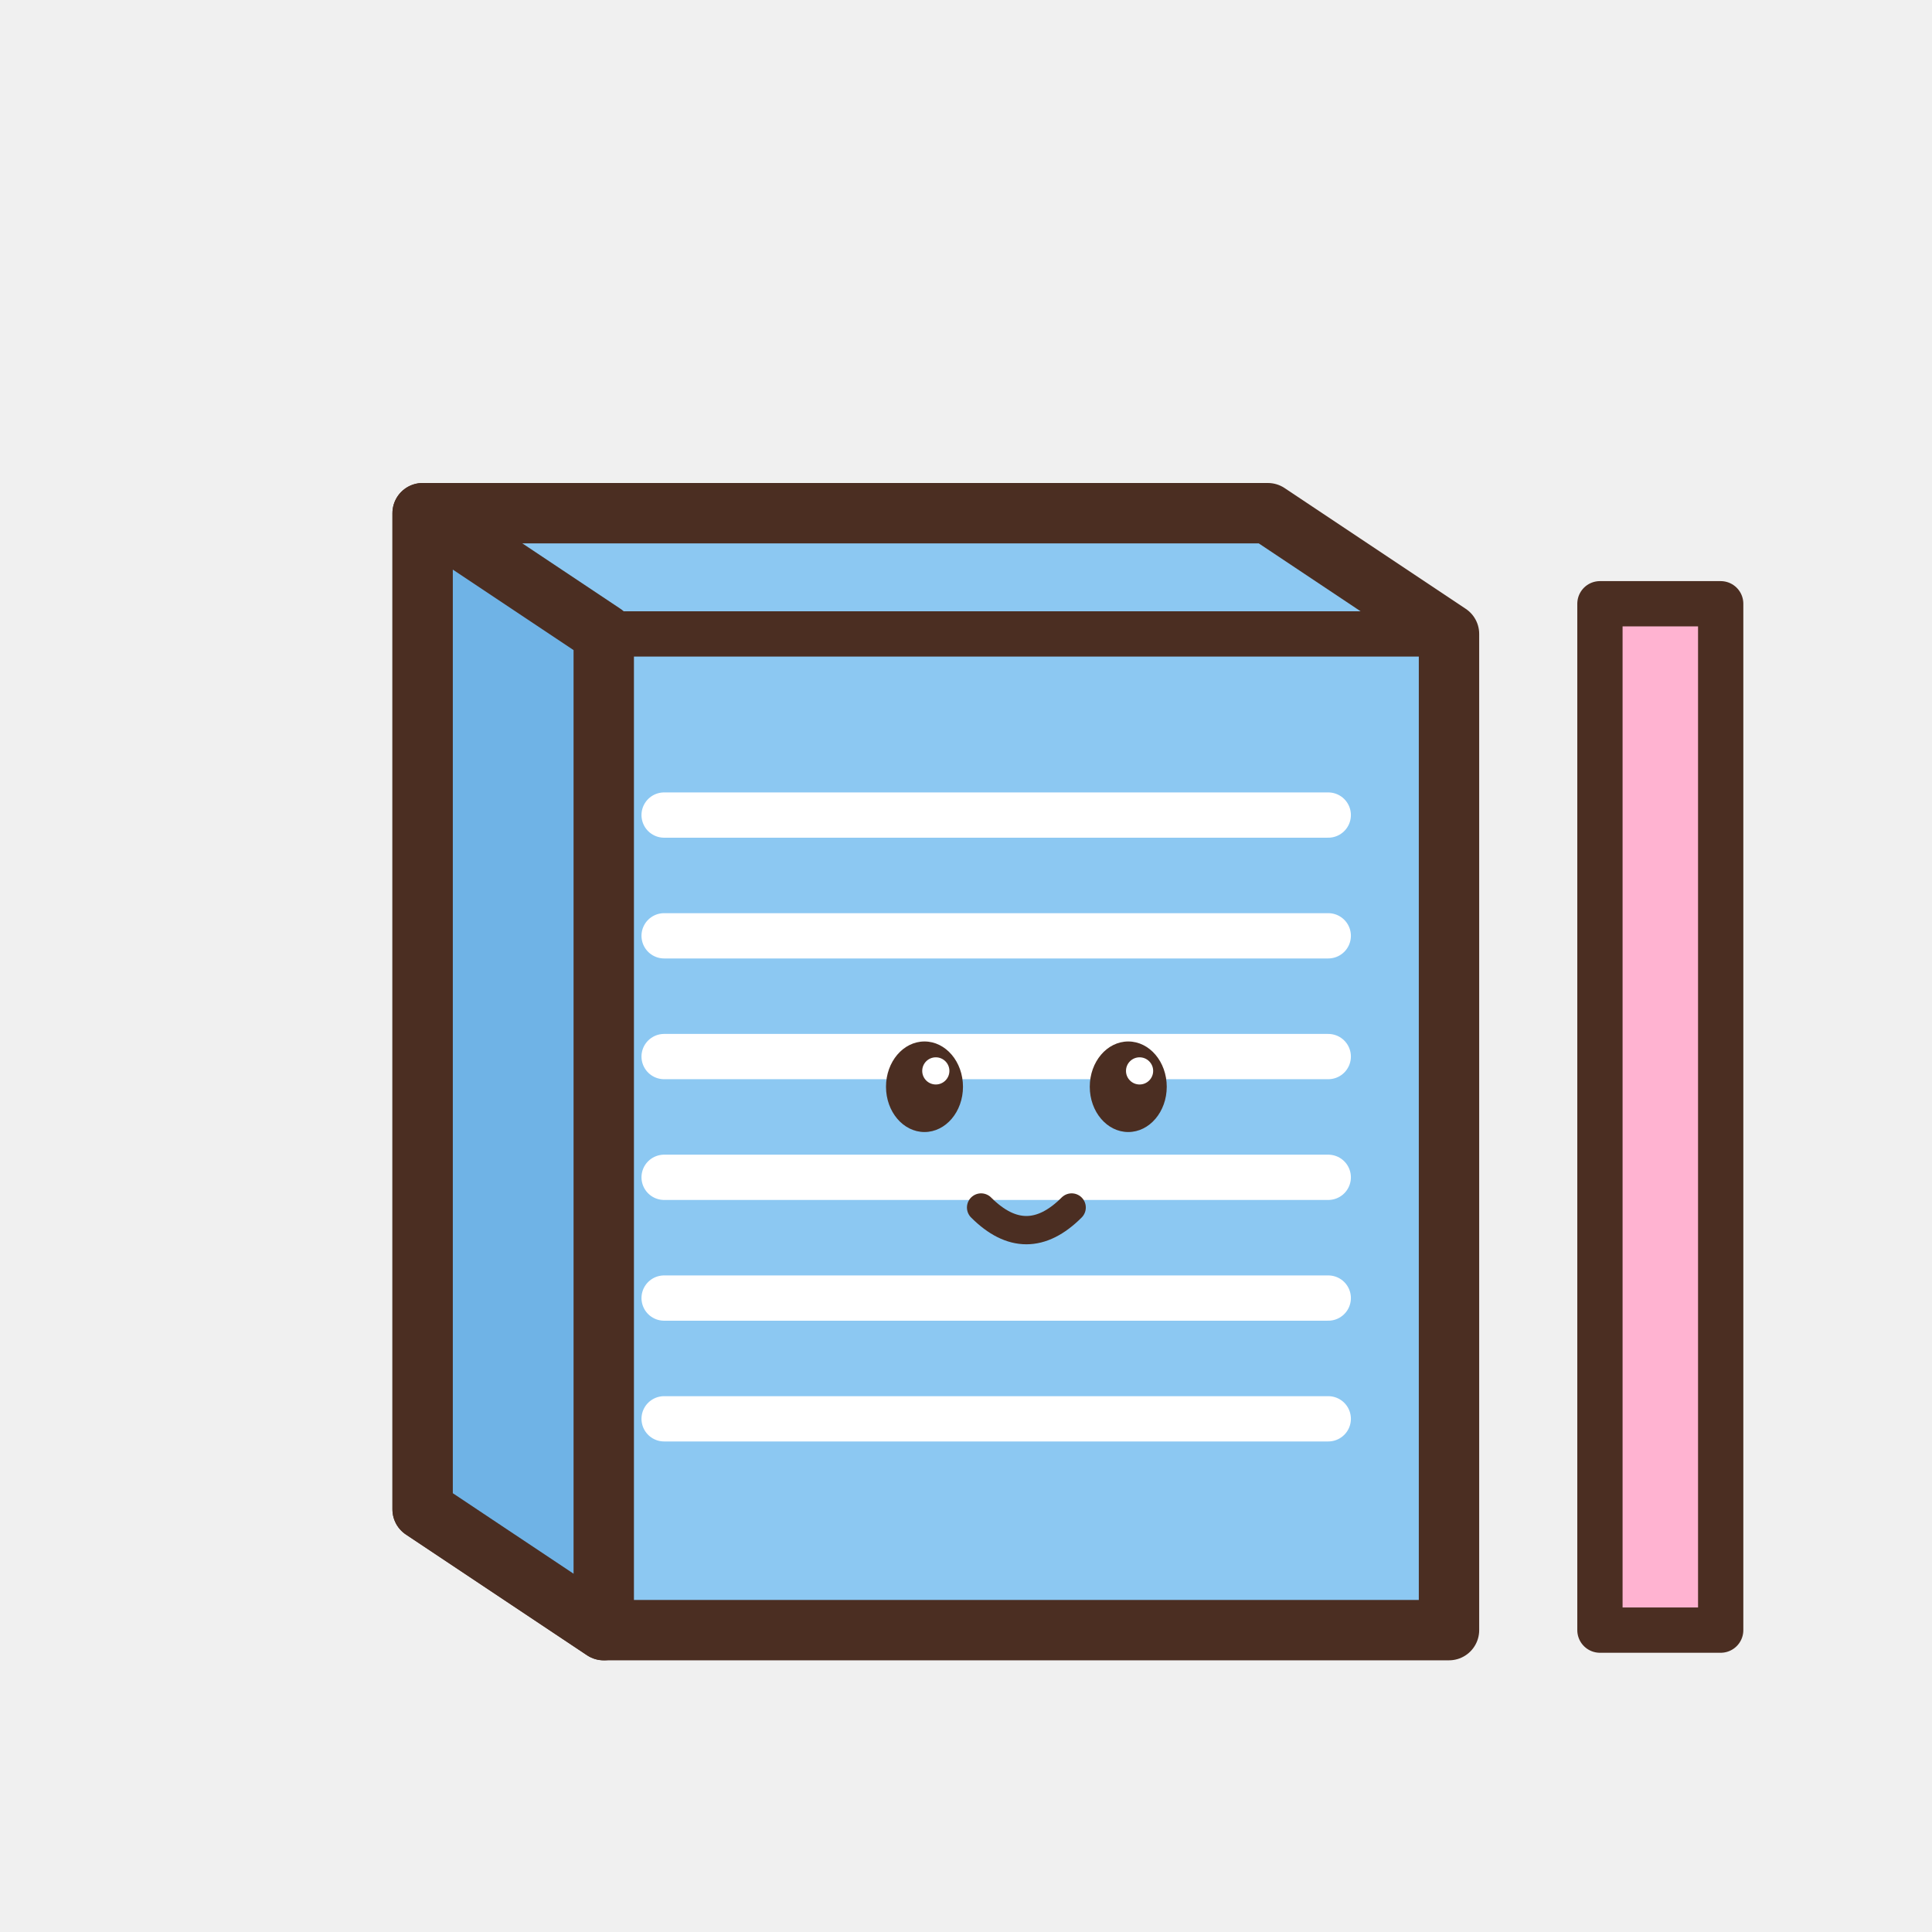
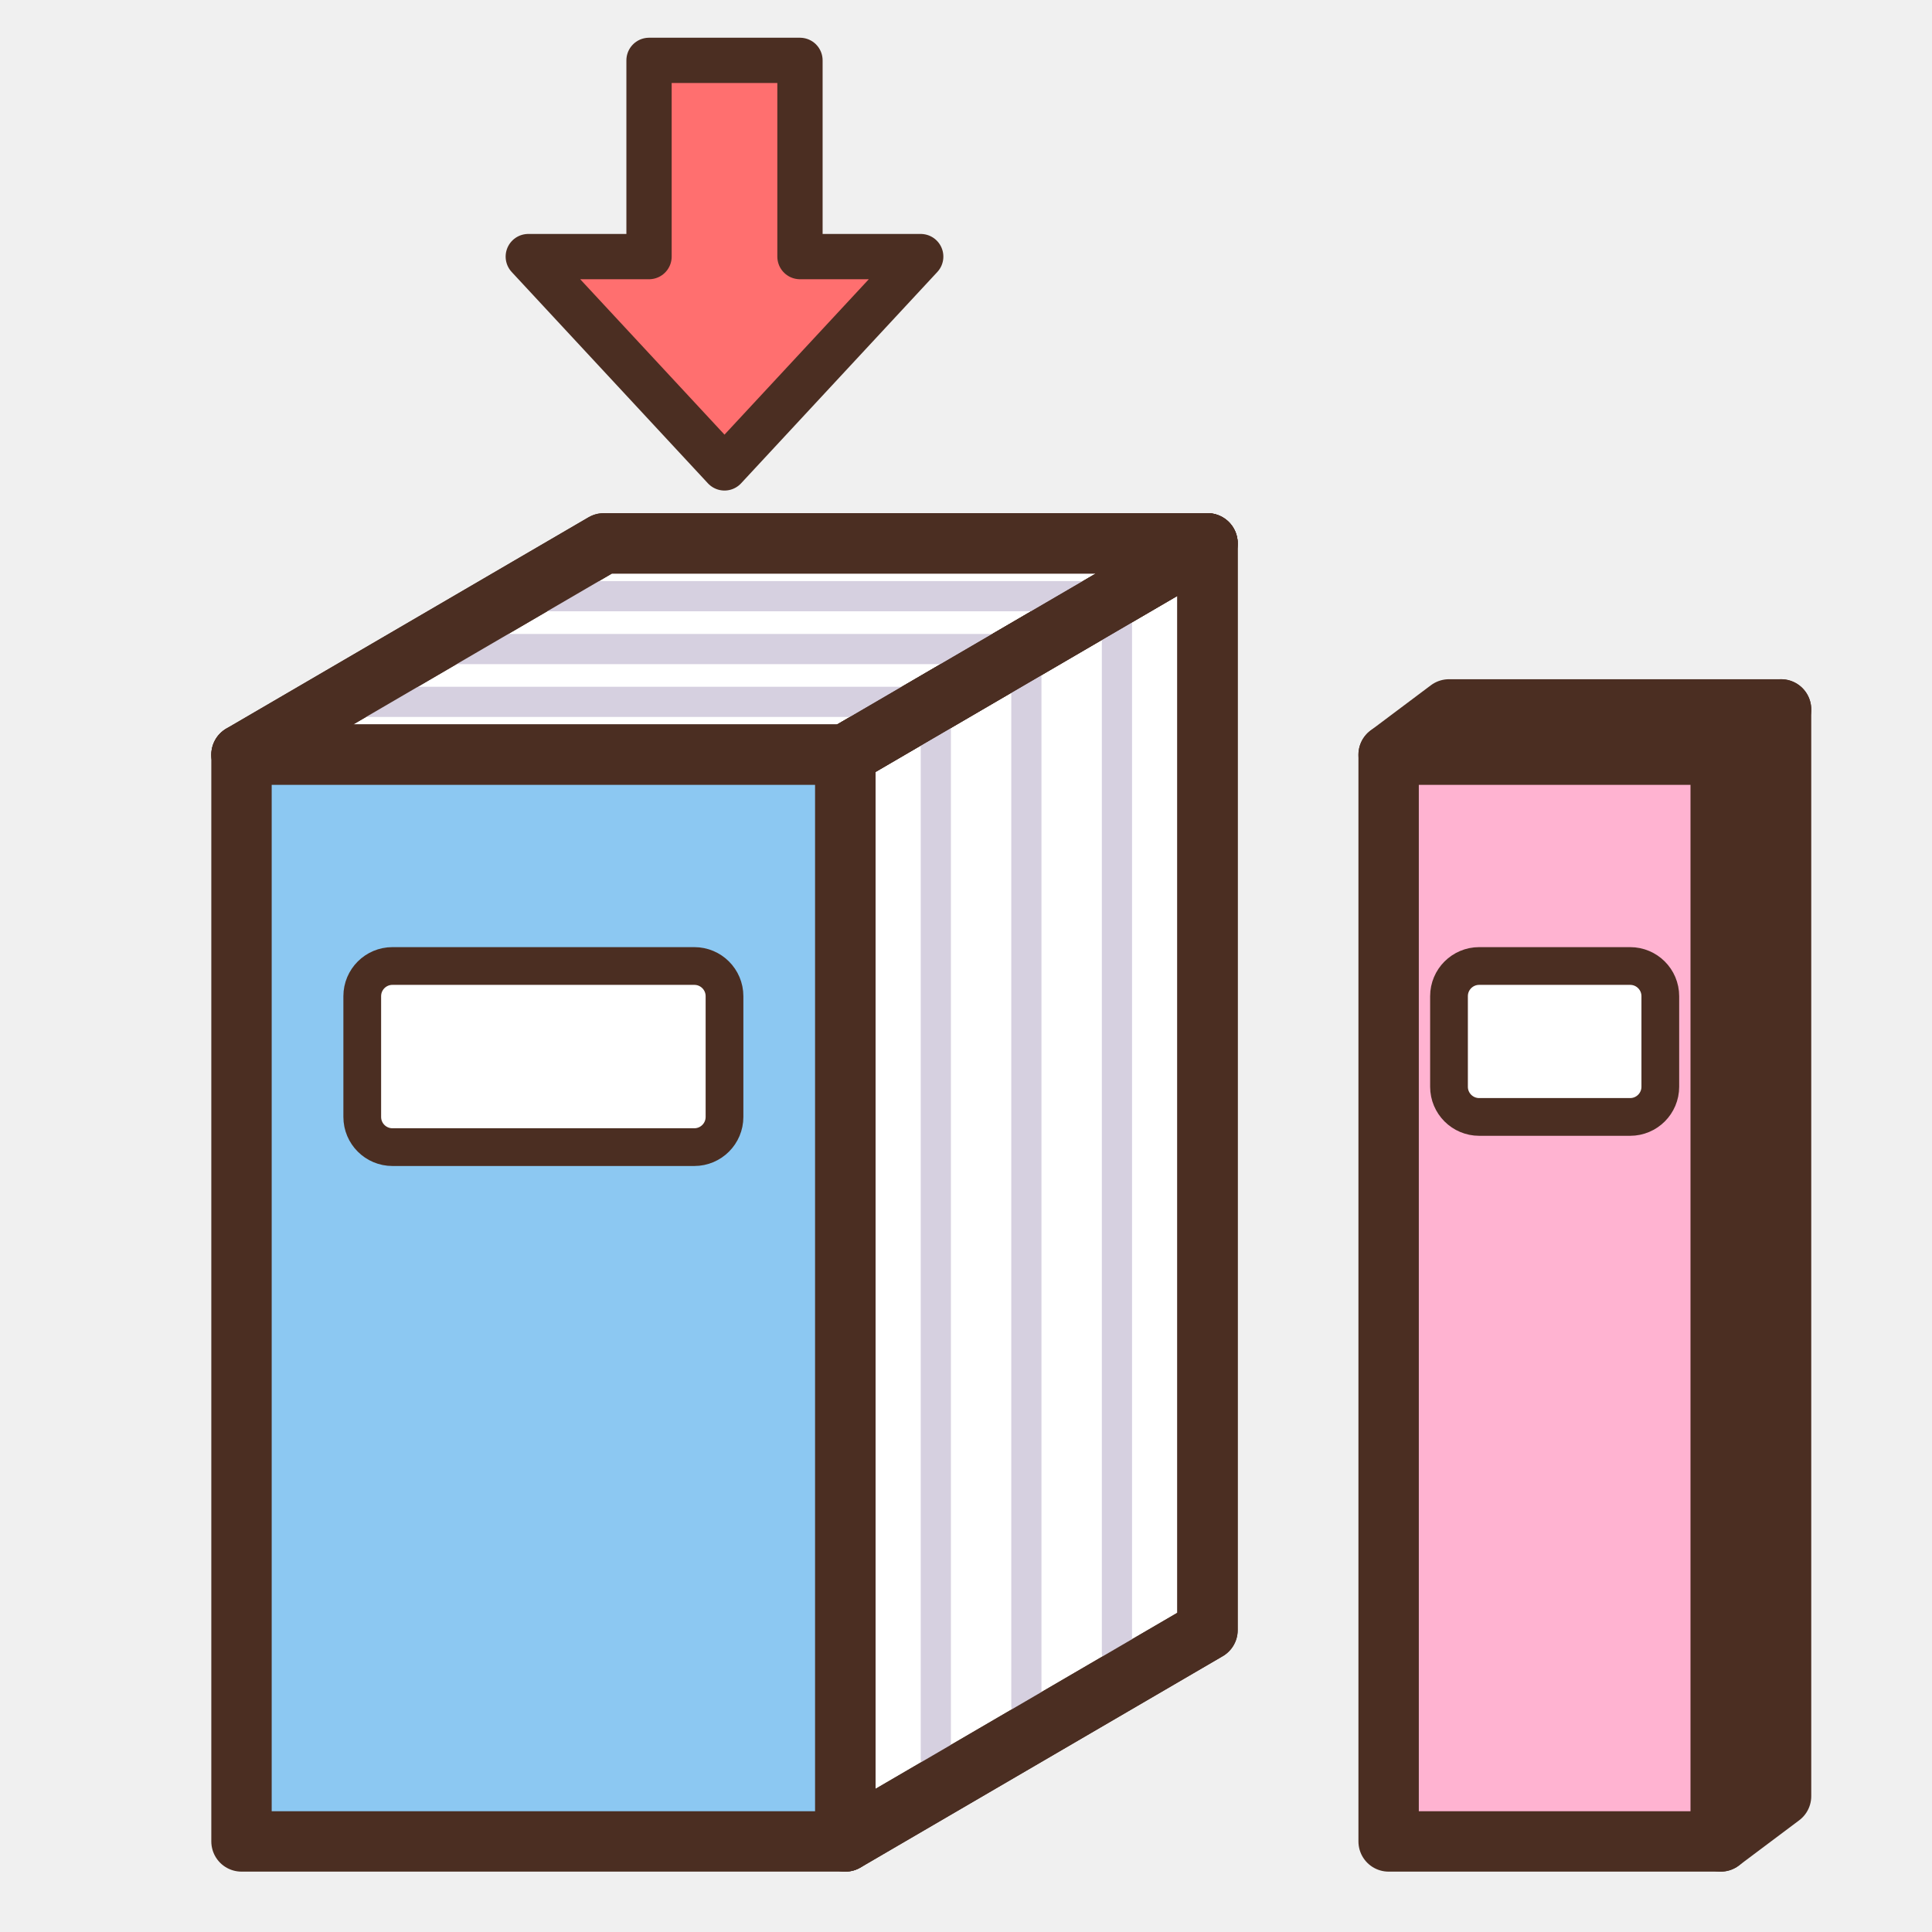
<svg xmlns="http://www.w3.org/2000/svg" viewBox="0 0 128 128">
  <g stroke="#4b2e22" stroke-width="4" stroke-linejoin="round" stroke-linecap="round">
-     <path d="M28 34h56l12 8v66H40l-12-8Z" fill="#8cc8f2" />
-     <path d="M28 34v66l12 8V42Z" fill="#6fb3e6" />
-     <path d="M40 42h56" stroke-width="3" />
-     <path d="M44 54h44M44 62h44M44 70h44M44 78h44M44 86h44M44 94h44" stroke="#fff" stroke-width="3" />
-     <path d="M106 40h8v68h-8Z" fill="#ffb3d1" stroke-width="3" />
-     <g stroke="none">
-       <ellipse cx="61.25" cy="72" rx="2.55" ry="3.0" fill="#4b2e22" />
-       <ellipse cx="74.75" cy="72" rx="2.55" ry="3.0" fill="#4b2e22" />
-       <circle cx="62.0" cy="70.95" r="0.9" fill="#fff" />
-       <circle cx="75.5" cy="70.95" r="0.9" fill="#fff" />
-     </g>
-     <path d="M65.0 80q3.0 3.0 6.0 0" fill="none" stroke-width="1.875" />
+     <path d="M43 4h10v13h8L48 31 35 17h8Z" fill="#ff6f6f" stroke-width="3" />
+     <path d="M16 50l24-14h40L56 50Z" fill="#ffffff" />
+     <path d="M56 50l24-14v72l-24 14Z" fill="#ffffff" />
+     <path d="M62 46.5v70" stroke="#d6d0e0" stroke-width="2" />
+     <path d="M22 46.5h38" stroke="#d6d0e0" stroke-width="2" />
+     <path d="M68 43.0v70" stroke="#d6d0e0" stroke-width="2" />
+     <path d="M28 43.0h38" stroke="#d6d0e0" stroke-width="2" />
+     <path d="M74 39.5v70" stroke="#d6d0e0" stroke-width="2" />
+     <path d="M34 39.5h38" stroke="#d6d0e0" stroke-width="2" />
+     <path d="M16 50l24-14h40L56 50Z" fill="none" />
+     <path d="M56 50l24-14v72l-24 14Z" fill="none" />
+     <path d="M16 50h40v72H16Z" fill="#8cc8f2" />
+     <rect x="24" y="64" width="24" height="12" rx="2" fill="#ffffff" stroke-width="2.5" />
+     <path d="M92 50l4-3h22l-4 3Z" fill="#ffffff" />
+     <path d="M114 50l4-3v72l-4 3Z" fill="#ffffff" />
+     <path d="M92 50h22v72H92Z" fill="#ffb3d1" />
+     <rect x="96" y="64" width="14" height="10" rx="2" fill="#ffffff" stroke-width="2.5" />
  </g>
</svg>
